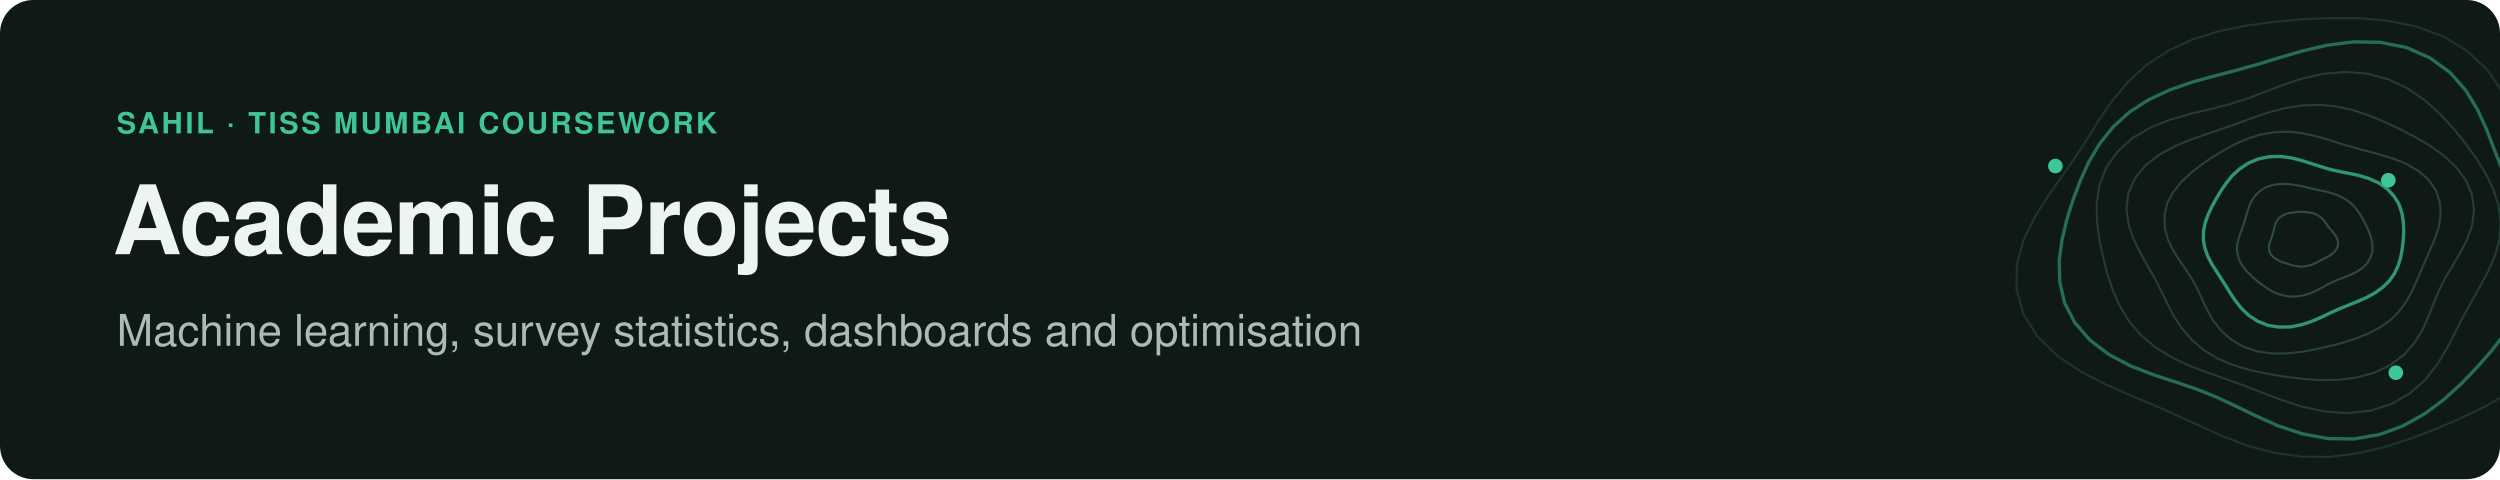
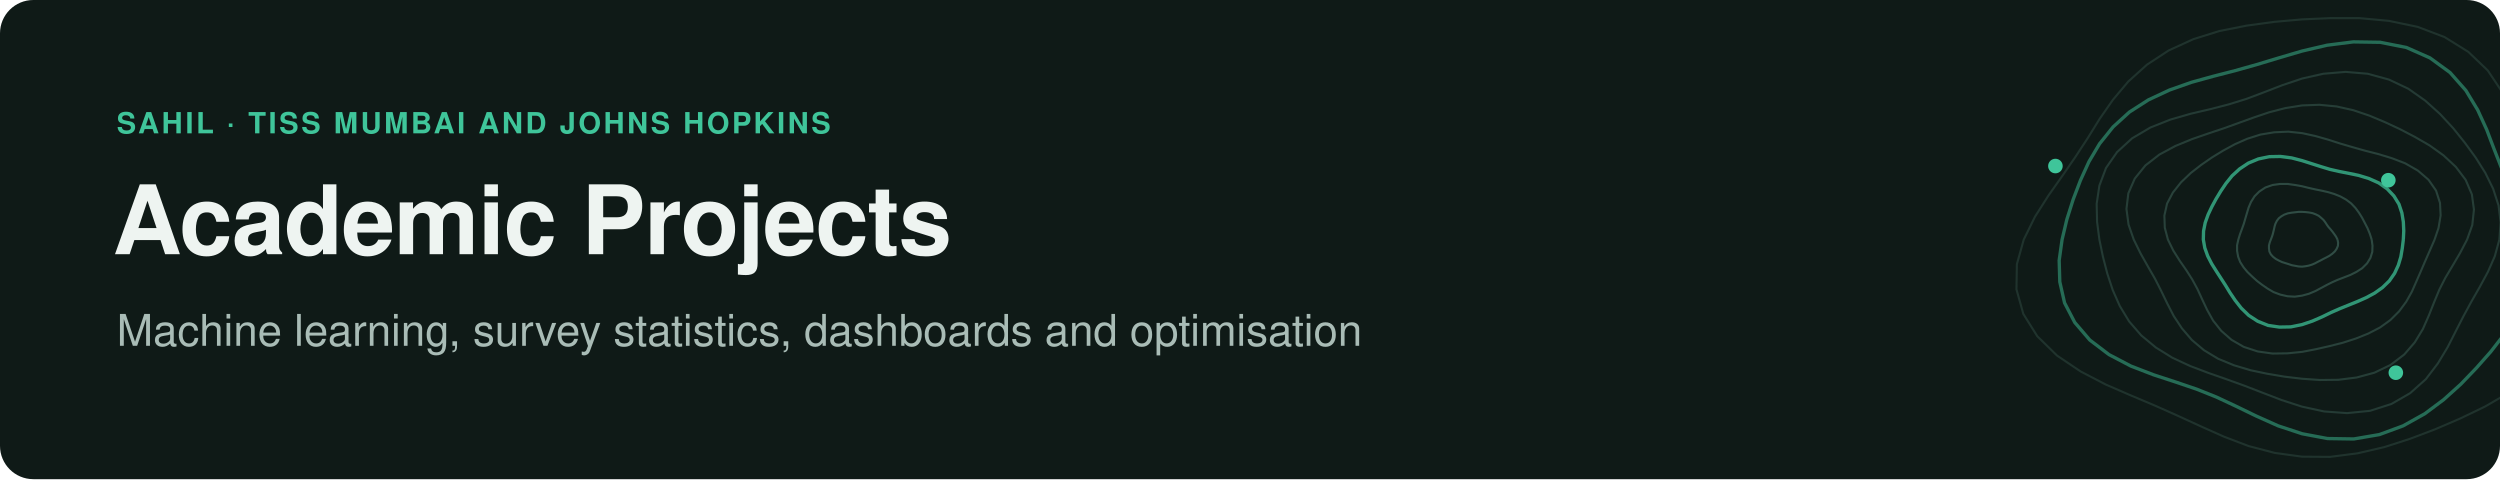
<svg xmlns="http://www.w3.org/2000/svg" viewBox="0 0 1200 230" width="1200" height="230" role="img" aria-label="Academic Projects">
  <rect width="1200" height="230" rx="16" fill="#0f1a17" />
  <polyline points="1122.0,115.0 1122.3,116.5 1122.2,118.0 1121.6,119.4 1120.7,120.7 1119.5,121.8 1118.1,122.8 1116.6,123.6 1115.2,124.3 1113.9,125.0 1112.5,125.7 1111.2,126.4 1109.8,127.0 1108.2,127.5 1106.6,127.8 1105.0,128.0 1103.3,127.9 1101.7,127.6 1100.1,127.3 1098.6,126.8 1097.0,126.3 1095.4,125.8 1093.9,125.1 1092.4,124.3 1091.1,123.3 1090.0,122.1 1089.3,120.7 1089.1,119.2 1089.1,117.8 1089.5,116.3 1090.0,115.0 1090.5,113.7 1090.9,112.5 1091.2,111.3 1091.5,110.1 1091.8,108.7 1092.2,107.4 1092.9,106.0 1093.8,104.8 1095.1,103.8 1096.5,103.0 1098.2,102.4 1099.9,102.1 1101.6,101.9 1103.3,101.7 1105.0,101.7 1106.7,101.8 1108.4,102.0 1110.0,102.3 1111.6,102.9 1113.0,103.6 1114.2,104.6 1115.3,105.6 1116.2,106.8 1116.9,107.9 1117.7,109.0 1118.6,110.0 1119.5,111.1 1120.4,112.3 1121.3,113.6 1122.0,115.0" fill="none" stroke="#36564d" stroke-width="1" opacity="0.84" />
  <polyline points="1138.4,115.0 1138.8,117.9 1138.7,120.9 1137.8,123.8 1136.2,126.4 1133.9,128.7 1131.1,130.5 1128.1,132.0 1125.0,133.2 1122.1,134.3 1119.4,135.5 1116.8,136.8 1114.2,138.2 1111.4,139.7 1108.3,141.0 1105.0,141.9 1101.5,142.4 1098.0,142.2 1094.5,141.4 1091.3,140.2 1088.4,138.5 1085.8,136.7 1083.3,134.8 1081.0,132.7 1078.8,130.6 1076.9,128.3 1075.3,125.8 1074.3,123.2 1073.8,120.4 1073.8,117.7 1074.4,115.0 1075.2,112.4 1076.1,110.0 1077.0,107.5 1077.7,105.1 1078.5,102.4 1079.3,99.7 1080.5,96.9 1082.2,94.2 1084.5,91.9 1087.4,90.0 1090.8,88.8 1094.4,88.3 1098.1,88.3 1101.6,88.8 1105.0,89.4 1108.2,90.2 1111.3,90.9 1114.3,91.5 1117.4,92.2 1120.4,93.1 1123.4,94.3 1126.1,95.8 1128.5,97.6 1130.6,99.8 1132.3,102.1 1133.8,104.5 1135.1,107.0 1136.4,109.5 1137.5,112.2 1138.4,115.0" fill="none" stroke="#36564d" stroke-width="1" opacity="0.78" />
  <polyline points="1153.6,115.0 1153.1,119.1 1152.4,123.3 1151.2,127.3 1149.4,131.2 1146.9,134.8 1143.6,138.0 1139.8,140.7 1135.7,142.9 1131.4,144.8 1127.2,146.5 1123.0,148.2 1118.9,150.0 1114.6,152.1 1110.0,154.1 1105.0,155.8 1099.6,156.9 1094.1,157.0 1088.7,156.2 1083.7,154.2 1079.4,151.4 1075.8,147.9 1072.9,144.2 1070.4,140.5 1068.2,136.9 1066.0,133.5 1063.8,130.1 1061.6,126.6 1059.7,122.9 1058.3,119.0 1057.6,115.0 1057.7,110.9 1058.5,106.9 1059.9,103.0 1061.7,99.2 1063.7,95.5 1066.0,91.7 1068.5,88.0 1071.4,84.4 1075.0,81.1 1079.2,78.3 1084.0,76.3 1089.2,75.2 1094.6,75.1 1100.0,75.8 1105.0,77.1 1109.7,78.6 1114.1,80.0 1118.4,81.3 1122.8,82.3 1127.4,83.2 1132.2,84.2 1137.1,85.7 1141.8,87.8 1145.9,90.7 1149.1,94.1 1151.5,98.0 1152.9,102.2 1153.6,106.5 1153.8,110.8 1153.6,115.0" fill="none" stroke="#3fc59a" stroke-width="1.6" opacity="0.72" />
  <polyline points="1168.6,115.0 1166.3,120.3 1164.1,125.3 1162.0,130.2 1159.9,135.0 1157.7,140.0 1155.0,144.8 1151.6,149.4 1147.4,153.6 1142.4,157.2 1136.8,160.1 1130.8,162.5 1124.6,164.5 1118.3,166.1 1111.7,167.6 1105.0,168.9 1098.0,169.6 1090.8,169.7 1083.7,168.7 1077.0,166.5 1071.1,163.1 1066.2,158.8 1062.3,153.9 1059.4,148.7 1057.0,143.6 1054.8,138.8 1052.3,134.2 1049.5,129.8 1046.3,125.2 1043.2,120.3 1040.6,115.0 1039.1,109.3 1038.9,103.5 1040.2,97.7 1043.0,92.4 1046.9,87.5 1051.5,83.1 1056.5,79.2 1061.7,75.6 1067.1,72.3 1072.8,69.2 1078.7,66.6 1085.0,64.6 1091.6,63.5 1098.4,63.2 1105.0,63.9 1111.4,65.3 1117.4,67.0 1123.3,68.9 1129.1,70.6 1135.1,72.3 1141.4,73.9 1148.0,75.9 1154.5,78.4 1160.6,81.9 1165.7,86.3 1169.3,91.5 1171.2,97.4 1171.5,103.4 1170.5,109.4 1168.6,115.0" fill="none" stroke="#36564d" stroke-width="1" opacity="0.66" />
  <polyline points="1184.2,115.0 1180.8,121.5 1177.2,127.6 1173.8,133.3 1170.9,139.0 1168.4,145.0 1165.9,151.3 1163.0,157.9 1159.1,164.3 1154.0,170.2 1147.4,175.2 1139.7,178.9 1131.2,181.2 1122.4,182.3 1113.6,182.4 1105.0,181.8 1096.6,180.8 1088.3,179.4 1080.2,177.7 1072.2,175.3 1064.7,172.2 1057.9,168.1 1052.1,163.2 1047.3,157.6 1043.4,151.7 1040.3,145.7 1037.4,139.7 1034.4,133.8 1031.0,127.9 1027.5,121.7 1024.2,115.0 1021.7,107.8 1020.7,100.3 1021.6,92.8 1024.7,85.7 1029.8,79.4 1036.5,74.2 1044.1,70.1 1052.1,66.8 1059.9,64.1 1067.4,61.6 1074.6,59.0 1081.8,56.4 1089.2,53.9 1096.9,51.9 1105.0,50.6 1113.3,50.3 1121.6,51.1 1129.6,52.9 1137.3,55.5 1144.7,58.6 1152.0,62.0 1159.1,65.7 1166.2,69.8 1172.9,74.6 1178.8,80.1 1183.5,86.3 1186.5,93.3 1187.5,100.6 1186.7,108.0 1184.2,115.0" fill="none" stroke="#36564d" stroke-width="1" opacity="0.60" />
  <polyline points="1199.7,115.0 1197.5,123.0 1194.2,130.5 1190.3,137.7 1186.3,144.7 1182.5,151.7 1178.8,158.9 1174.9,166.6 1170.2,174.4 1164.4,182.0 1156.9,188.7 1147.9,193.9 1137.6,197.2 1126.6,198.3 1115.6,197.5 1105.0,195.2 1095.1,192.0 1086.0,188.5 1077.2,185.1 1068.6,182.0 1060.0,179.0 1051.3,175.7 1042.7,171.7 1034.8,166.8 1027.8,161.0 1022.0,154.3 1017.5,146.9 1014.1,139.2 1011.5,131.3 1009.4,123.2 1007.7,115.0 1006.6,106.5 1006.4,97.8 1007.7,89.1 1010.9,80.6 1016.2,73.0 1023.4,66.4 1032.2,61.2 1041.8,57.4 1051.5,54.6 1060.9,52.4 1069.8,50.1 1078.2,47.5 1086.7,44.3 1095.5,40.9 1105.0,37.7 1115.2,35.4 1125.9,34.5 1136.5,35.4 1146.7,38.2 1156.0,42.6 1164.1,48.3 1171.2,54.7 1177.5,61.5 1183.1,68.5 1188.3,75.6 1192.9,82.9 1196.7,90.6 1199.3,98.6 1200.3,106.8 1199.7,115.0" fill="none" stroke="#36564d" stroke-width="1" opacity="0.54" />
  <polyline points="1213.8,115.0 1214.9,124.5 1214.2,134.0 1211.6,143.4 1207.3,152.4 1201.8,160.8 1195.5,168.9 1188.6,176.7 1181.2,184.4 1173.0,191.8 1163.9,198.6 1153.5,204.4 1142.1,208.6 1129.8,210.7 1117.2,210.5 1105.0,208.2 1093.5,204.4 1083.0,199.7 1073.3,195.0 1063.9,190.6 1054.4,186.8 1044.4,183.4 1033.7,179.9 1022.8,175.7 1012.3,170.2 1003.1,163.2 995.9,154.8 991.0,145.4 988.7,135.3 988.4,125.0 989.8,115.0 992.1,105.3 995.1,95.8 998.6,86.6 1002.7,77.6 1007.8,69.0 1014.3,60.9 1022.1,53.8 1031.3,47.9 1041.4,43.2 1051.9,39.5 1062.4,36.6 1072.9,33.9 1083.2,31.0 1093.8,27.8 1105.0,24.5 1117.0,21.7 1129.6,20.1 1142.5,20.3 1155.1,22.8 1166.4,27.8 1176.0,34.8 1183.6,43.4 1189.3,52.8 1193.6,62.2 1197.1,71.4 1200.5,80.1 1204.1,88.6 1207.8,97.1 1211.2,105.8 1213.8,115.0" fill="none" stroke="#3fc59a" stroke-width="1.6" opacity="0.48" />
  <polyline points="1227.4,115.0 1231.4,125.9 1233.7,137.4 1233.4,149.2 1230.1,160.7 1223.8,171.2 1215.0,180.5 1204.4,188.4 1192.9,195.1 1181.1,200.8 1169.0,206.0 1156.9,210.6 1144.5,214.6 1131.6,217.6 1118.4,219.3 1105.0,219.2 1091.9,217.4 1079.3,214.1 1067.5,209.6 1056.3,204.6 1045.4,199.6 1034.4,194.7 1022.8,189.8 1010.8,184.6 998.7,178.3 987.4,170.7 977.9,161.4 971.2,150.7 967.9,138.9 968.1,126.8 971.4,115.0 976.8,104.0 983.3,93.8 990.0,84.3 996.2,75.3 1002.1,66.3 1007.8,57.1 1014.2,47.9 1021.6,39.1 1030.6,31.0 1041.0,24.2 1052.8,18.8 1065.3,14.9 1078.4,12.3 1091.6,10.5 1105.0,9.3 1118.6,8.7 1132.5,8.7 1146.6,10.0 1160.5,12.9 1173.4,17.8 1184.8,24.9 1194.1,33.8 1201.0,44.1 1205.8,55.0 1209.1,65.7 1211.7,76.0 1214.6,85.8 1218.3,95.3 1222.7,104.9 1227.4,115.0" fill="none" stroke="#36564d" stroke-width="1" opacity="0.42" />
  <circle cx="1146.4" cy="86.5" r="3.5" fill="#3fc59a" />
  <circle cx="986.6" cy="79.7" r="3.5" fill="#3fc59a" />
  <circle cx="1150.0" cy="178.9" r="3.5" fill="#3fc59a" />
  <g font-family="-apple-system, 'Segoe UI', Helvetica, Arial, sans-serif">
-     <text x="56" y="64" font-size="14" font-weight="600" fill="#3fc59a" letter-spacing="1.2">SAHIL · TISS MUMBAI COURSEWORK</text>
+     <text x="56" y="64" font-size="14" font-weight="600" fill="#3fc59a" letter-spacing="1.2">SAHIL · TISS MUMBAI AND JOHNS HOPKINS</text>
    <text x="54" y="122" font-size="46" font-weight="700" fill="#eef4f1" letter-spacing="-0.5">Academic Projects</text>
    <text x="56" y="166" font-size="21" fill="#a9bcb6">Machine learning, survey statistics, dashboards and optimisation</text>
  </g>
</svg>
